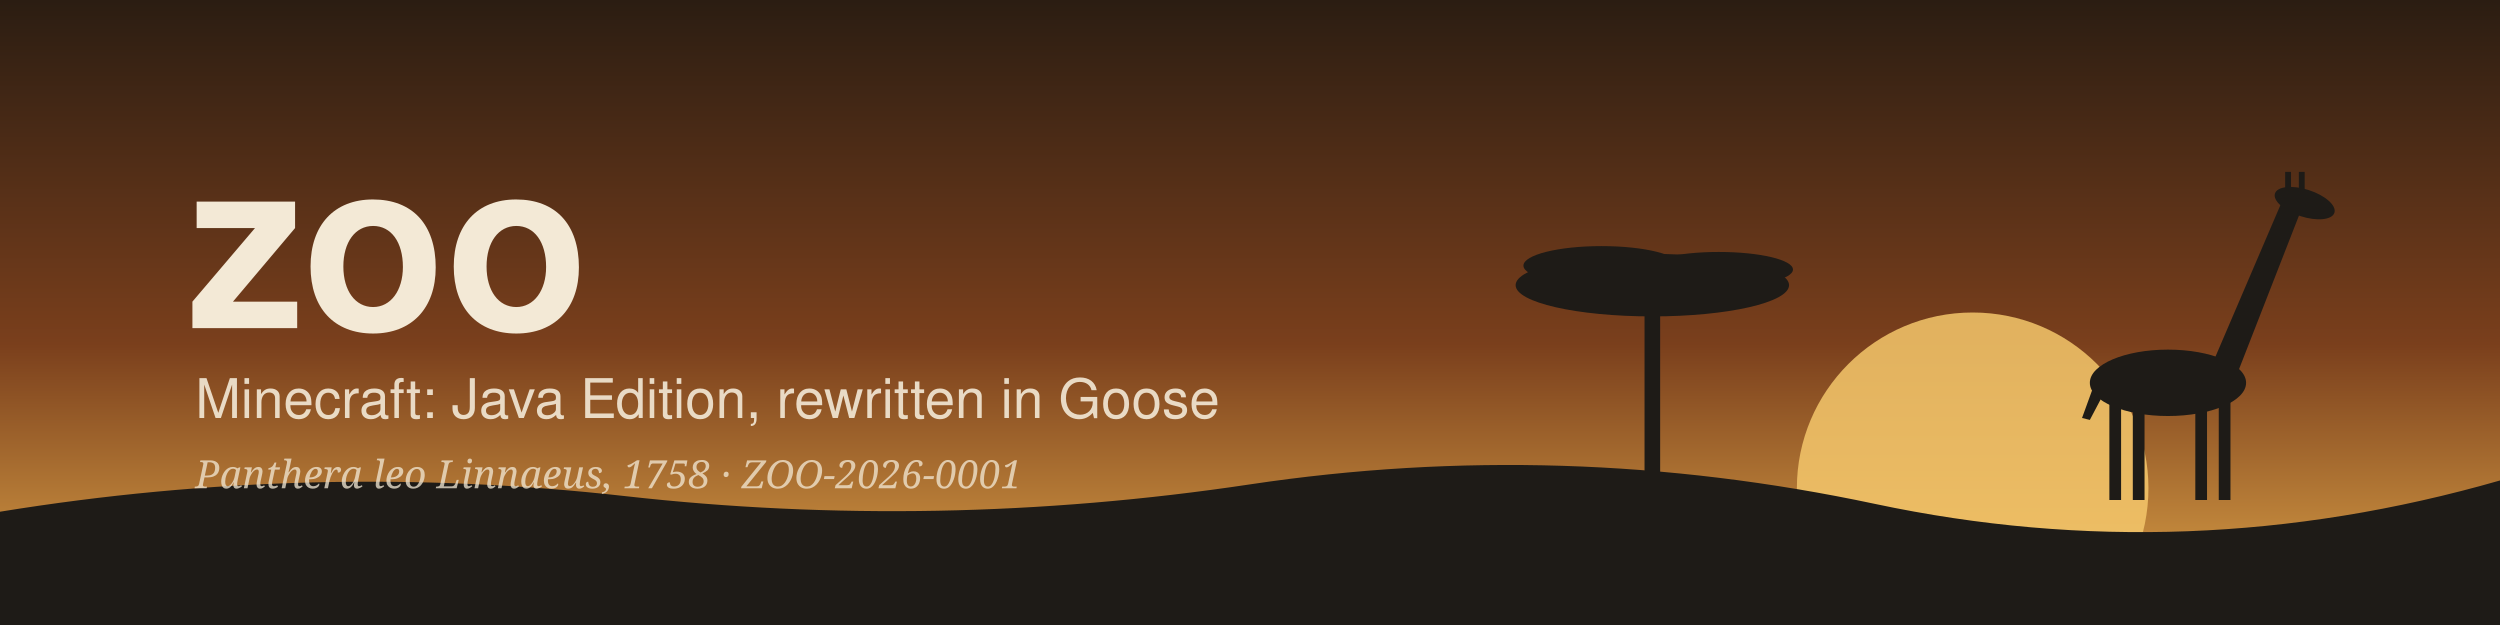
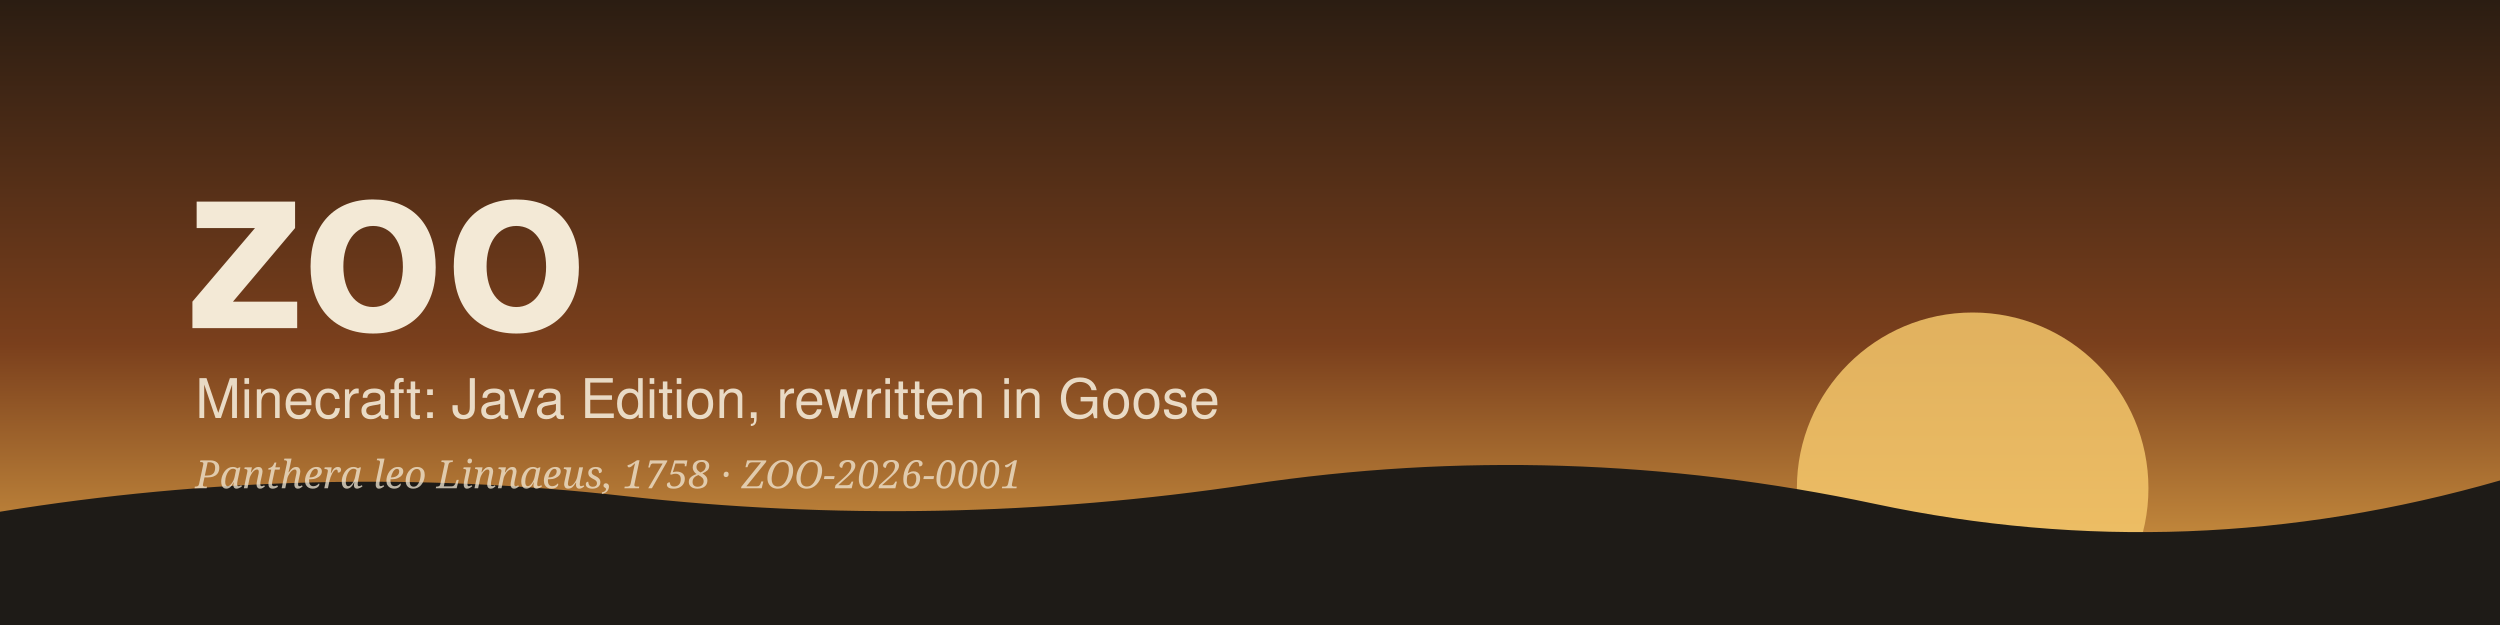
<svg xmlns="http://www.w3.org/2000/svg" width="1280" height="320" viewBox="0 0 1280 320">
  <defs>
    <linearGradient id="sky" x1="0" y1="0" x2="0" y2="1">
      <stop offset="0" stop-color="#2b1d12" />
      <stop offset="0.55" stop-color="#7a3f1c" />
      <stop offset="1" stop-color="#e2a84a" />
    </linearGradient>
  </defs>
  <rect width="1280" height="320" fill="url(#sky)" />
  <circle cx="1010" cy="250" r="90" fill="#f4c76b" opacity="0.85" />
  <path d="M0 262 Q 160 236 320 254 T 640 248 T 960 258 T 1280 246 V320 H0 Z" fill="#1e1b17" />
-   <g fill="#1e1b17">
-     <rect x="842" y="150" width="8" height="104" />
-     <ellipse cx="846" cy="146" rx="70" ry="16" />
-     <ellipse cx="820" cy="136" rx="40" ry="10" />
-     <ellipse cx="880" cy="138" rx="38" ry="9" />
-     <ellipse cx="1110" cy="196" rx="40" ry="17" />
-     <polygon points="1132,188 1146,190 1178,108 1168,104" />
-     <ellipse cx="1180" cy="104" rx="16" ry="7" transform="rotate(18 1180 104)" />
-     <rect x="1170" y="88" width="3" height="12" />
-     <rect x="1177" y="88" width="3" height="12" />
-     <polygon points="1074,192 1066,214 1070,215 1080,196" />
-     <rect x="1080" y="204" width="6" height="52" />
-     <rect x="1092" y="206" width="6" height="50" />
-     <rect x="1124" y="206" width="6" height="50" />
-     <rect x="1136" y="204" width="6" height="52" />
-   </g>
  <text x="96" y="168" font-family="Segoe UI, Helvetica, Arial, sans-serif" font-size="120" font-weight="700" fill="#f3e9d6">zoo</text>
  <text x="100" y="214" font-family="Segoe UI, Helvetica, Arial, sans-serif" font-size="28" fill="#f3e9d6" opacity="0.9">Minecraft: Java Edition, rewritten in Goose</text>
  <text x="100" y="250" font-family="Georgia, serif" font-size="20" font-style="italic" fill="#f3e9d6" opacity="0.75">Panthera leo Linnaeus, 1758 · ZOO-2026-0001</text>
</svg>
